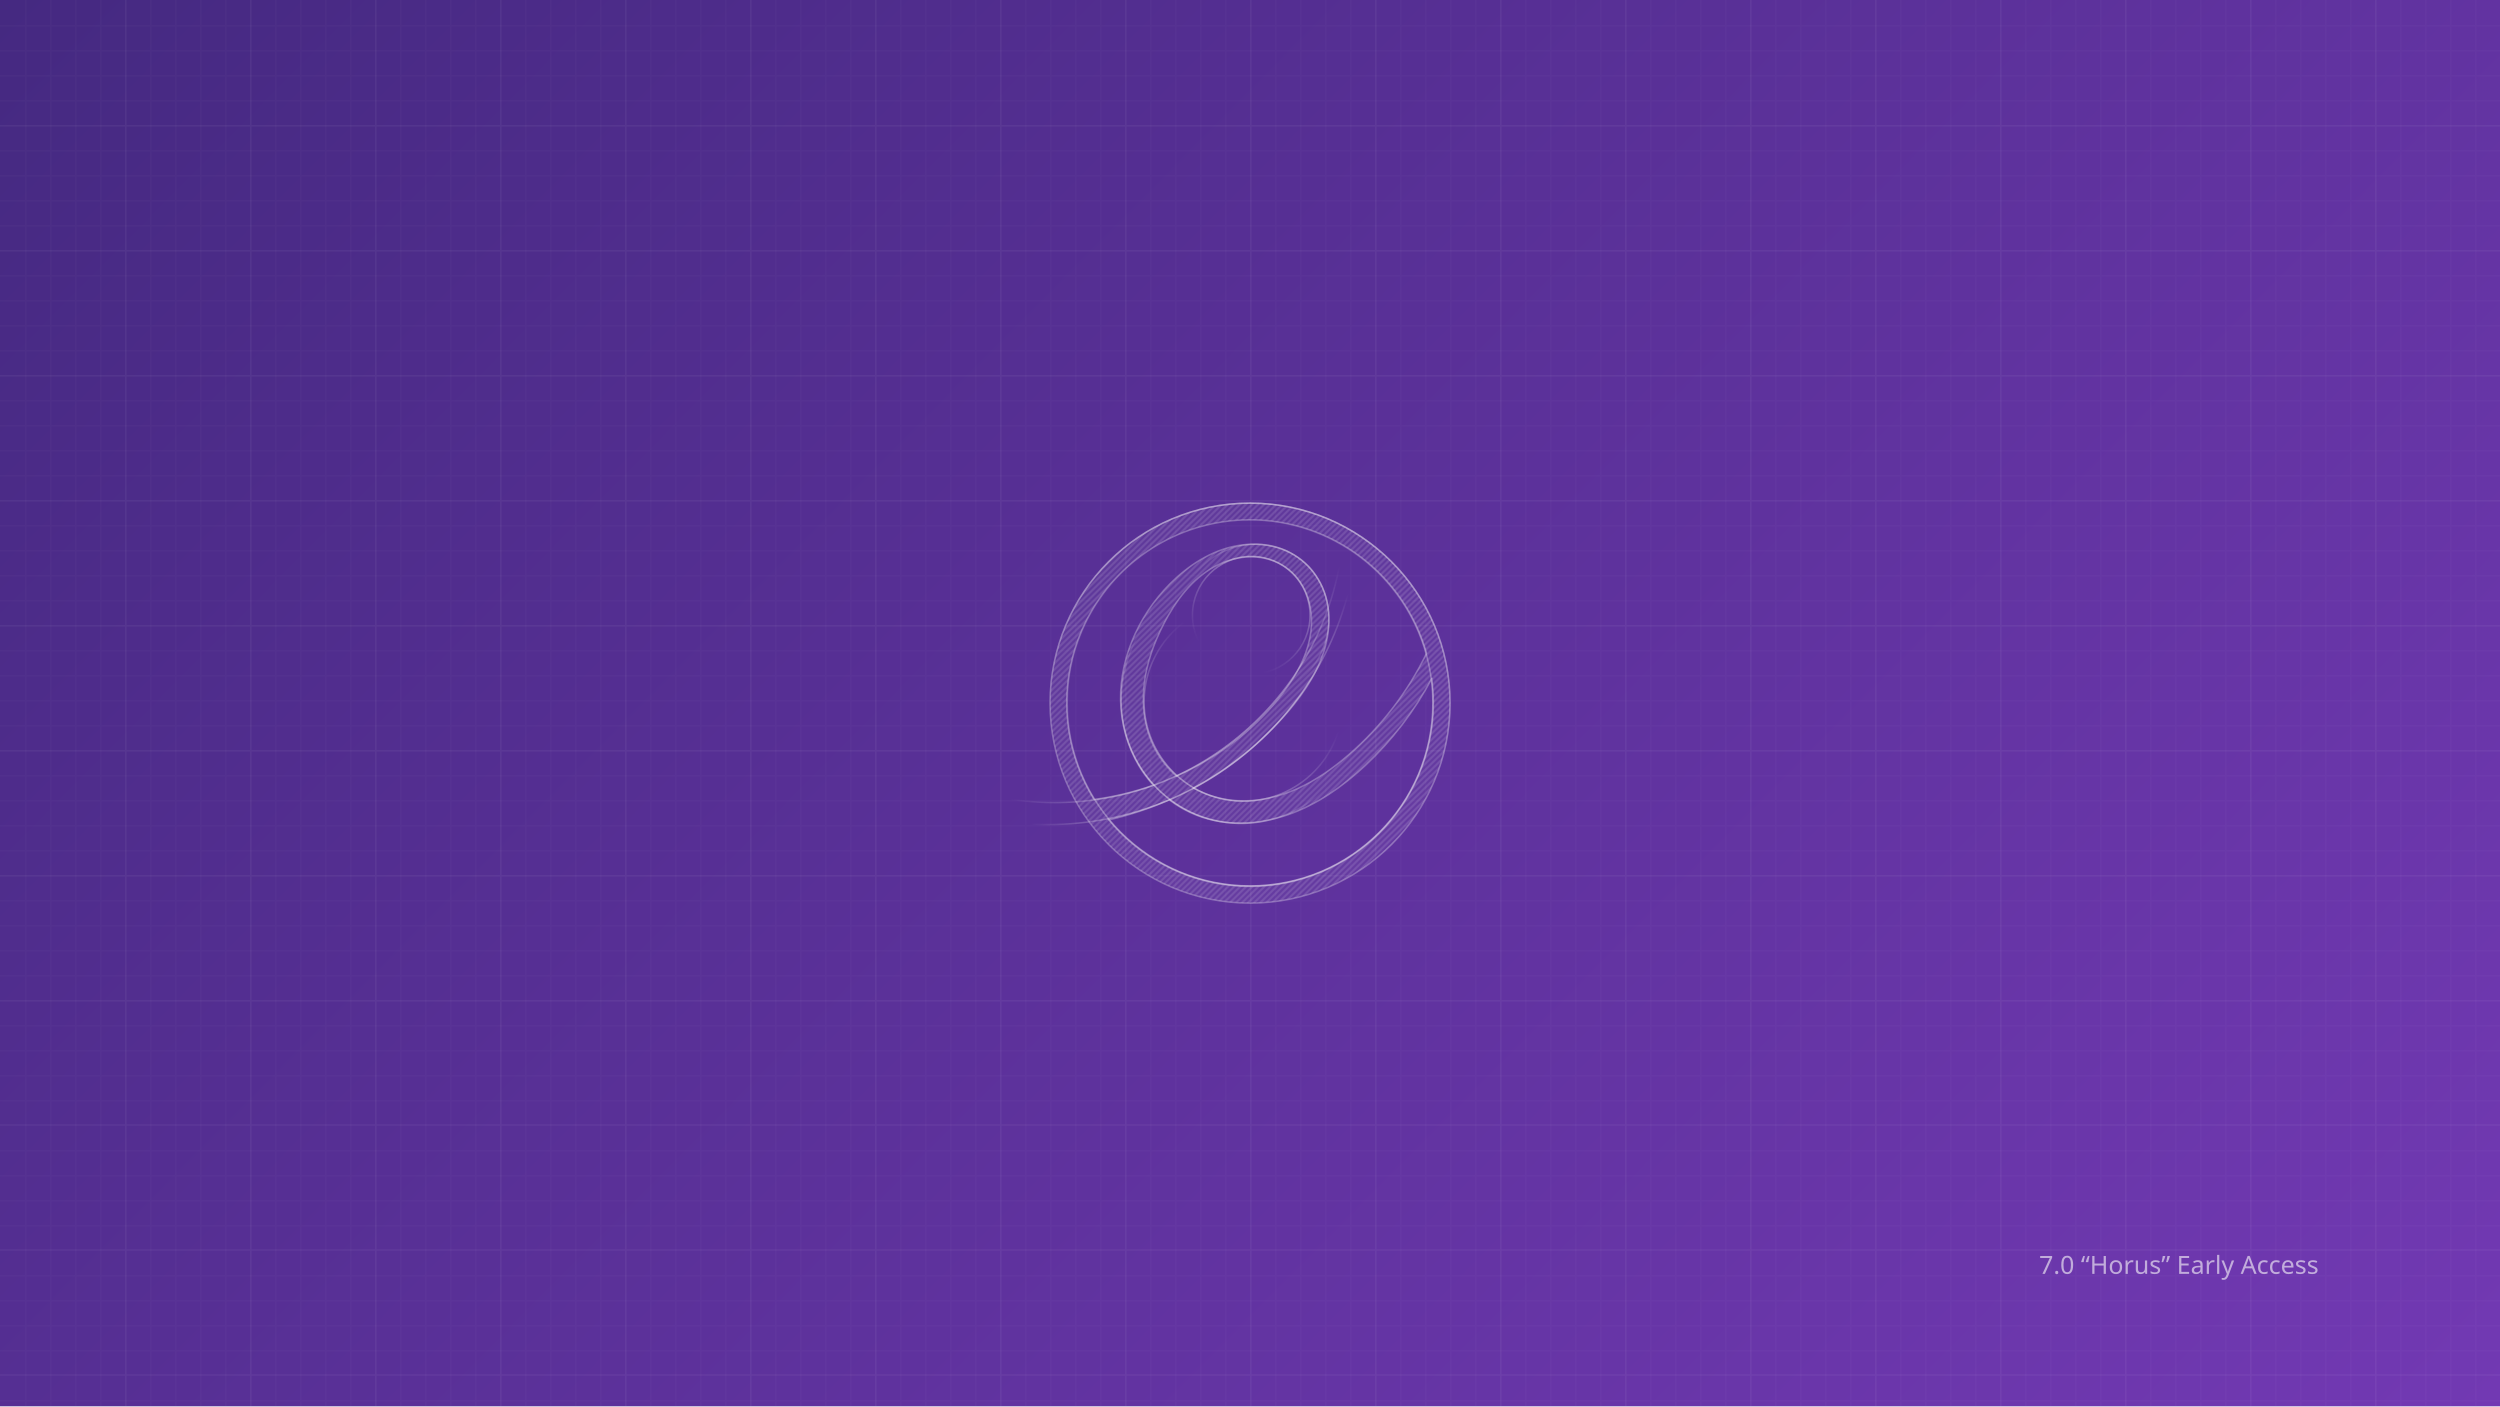
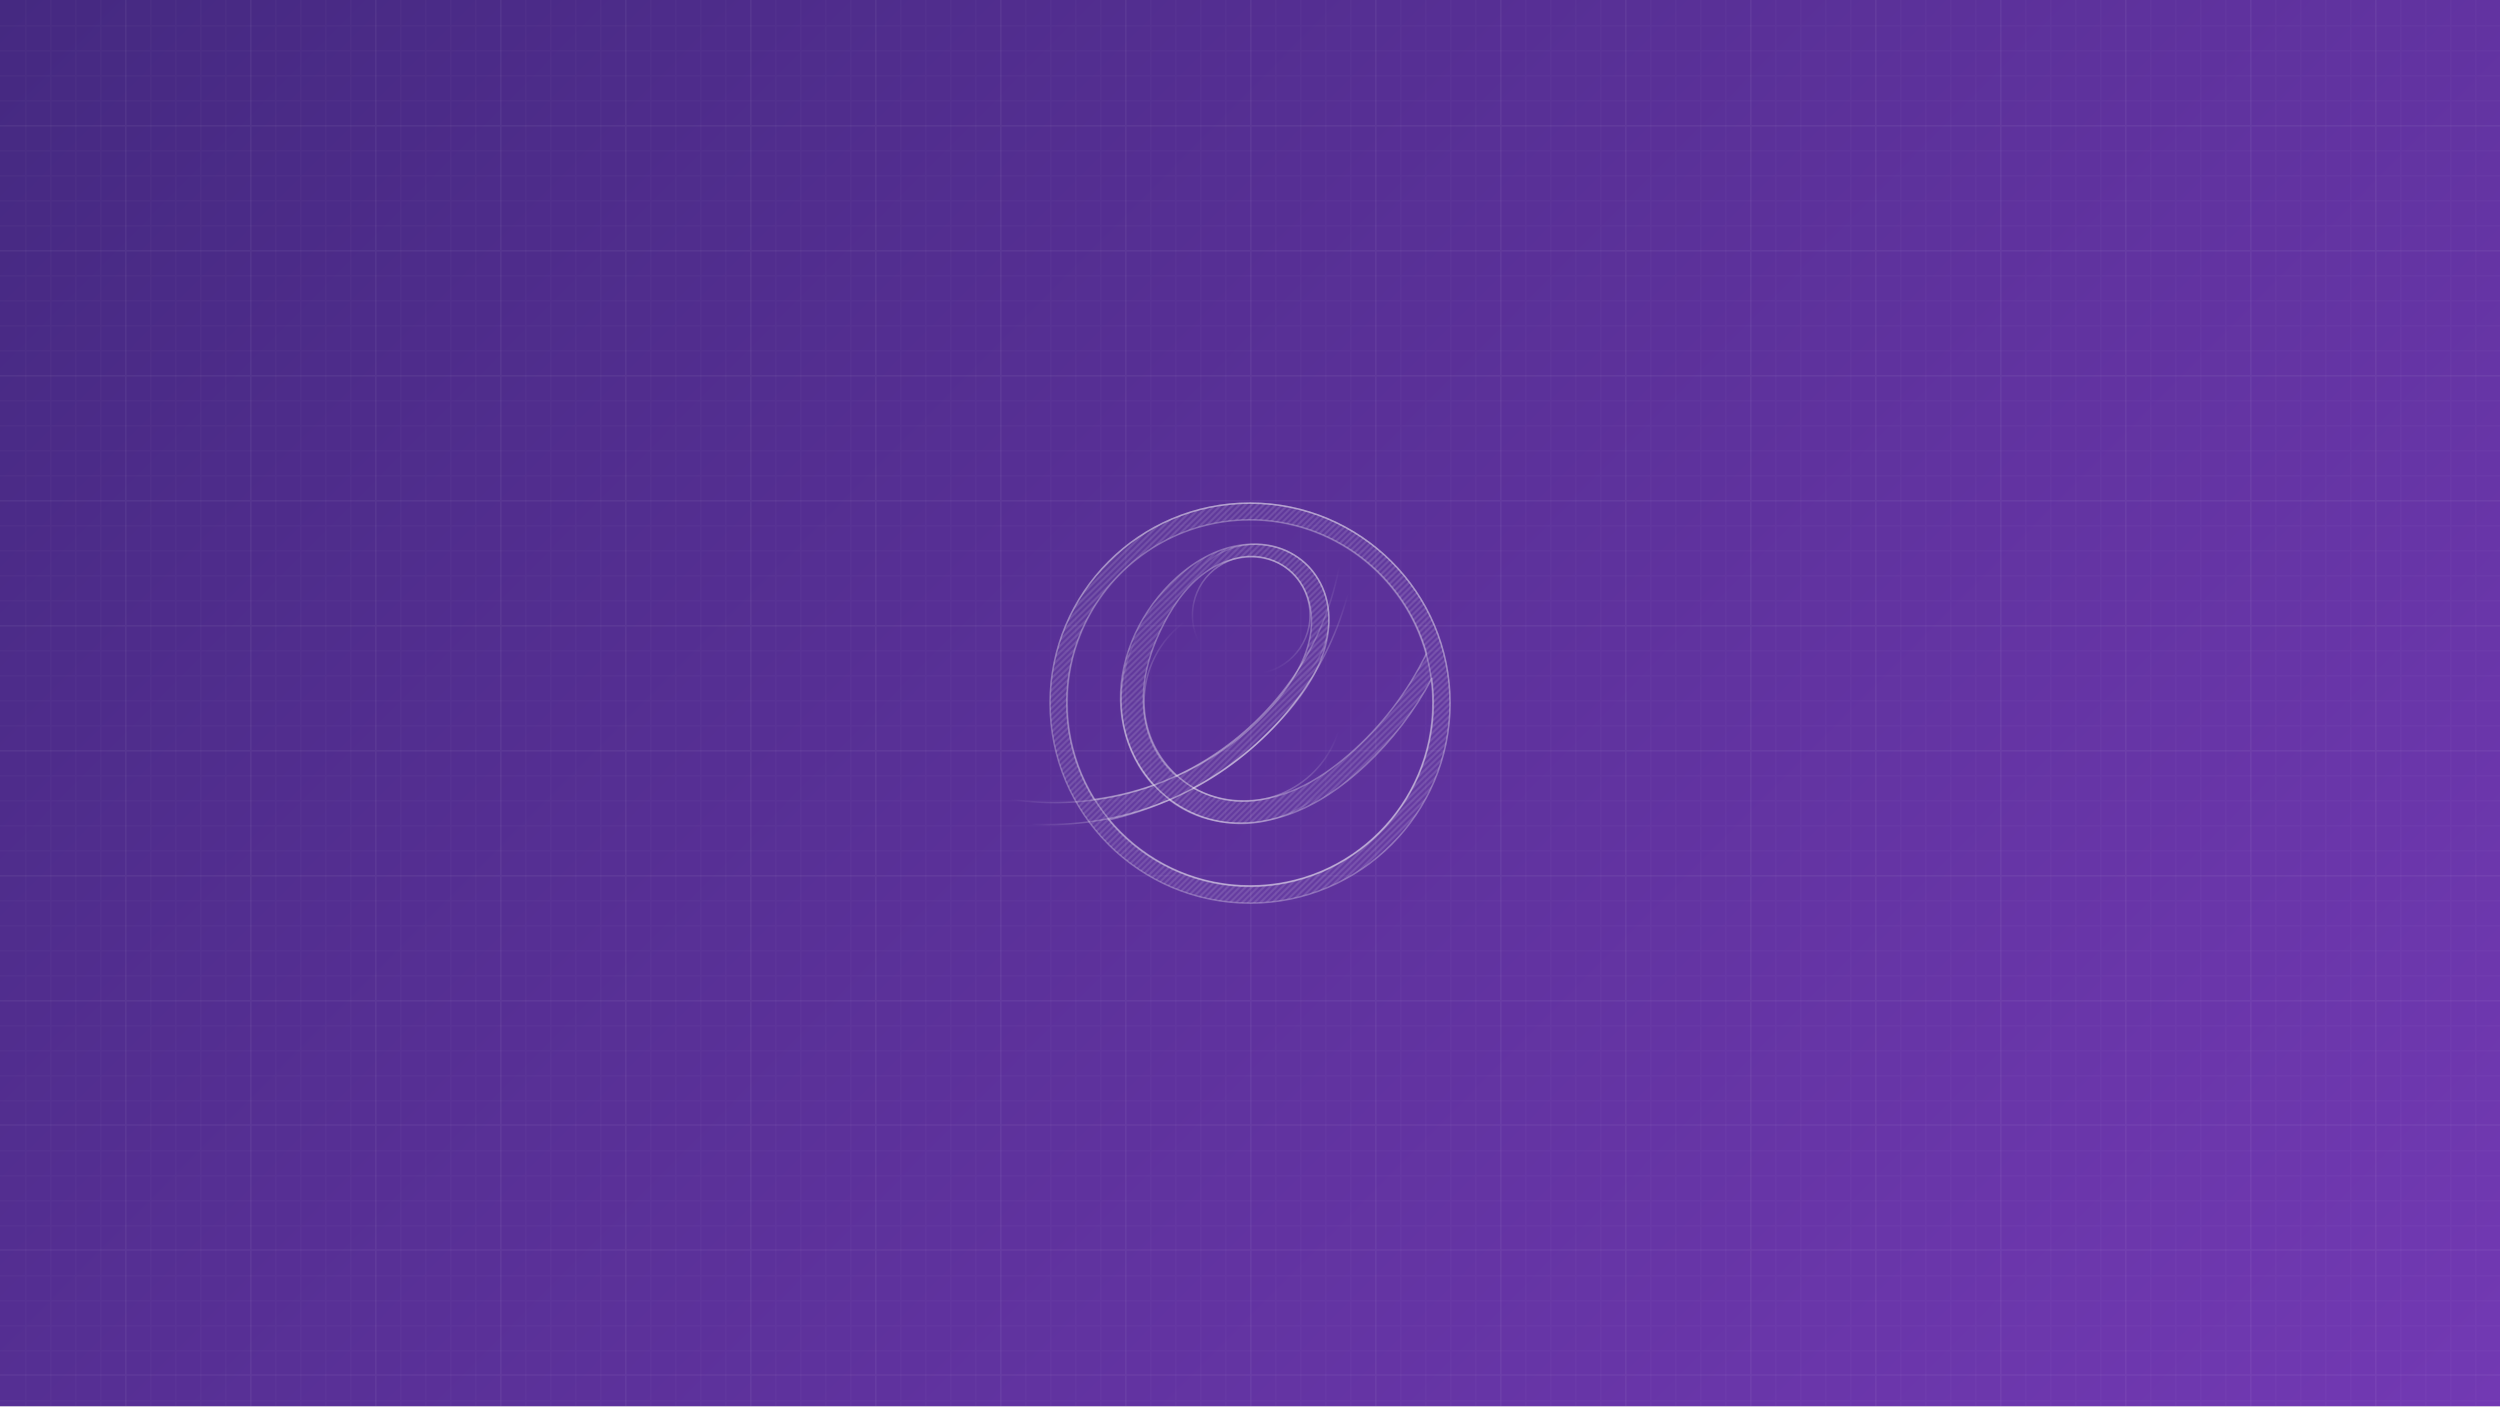
<svg xmlns="http://www.w3.org/2000/svg" xmlns:xlink="http://www.w3.org/1999/xlink" version="1.1" id="svg2" viewBox="0 0 1600 900" height="900" width="1600">
  <defs id="defs4">
    <linearGradient id="linearGradient909">
      <stop style="stop-color:#fafafa;stop-opacity:1;" offset="0" id="stop905" />
      <stop style="stop-color:#fafafa;stop-opacity:0;" offset="1" id="stop907" />
    </linearGradient>
    <linearGradient id="linearGradient3128">
      <stop id="stop3124" offset="0" style="stop-color:#fafafa;stop-opacity:0.128" />
      <stop id="stop3126" offset="1" style="stop-color:#fafafa;stop-opacity:0.172" />
    </linearGradient>
    <linearGradient id="linearGradient3120">
      <stop id="stop3116" offset="0" style="stop-color:#fafafa;stop-opacity:1;" />
      <stop id="stop3118" offset="1" style="stop-color:#fafafa;stop-opacity:0;" />
    </linearGradient>
    <linearGradient id="linearGradient3112">
      <stop id="stop3108" offset="0" style="stop-color:#fafafa;stop-opacity:1;" />
      <stop id="stop3110" offset="1" style="stop-color:#fafafa;stop-opacity:0;" />
    </linearGradient>
    <linearGradient id="linearGradient3104">
      <stop id="stop3100" offset="0" style="stop-color:#fafafa;stop-opacity:1;" />
      <stop id="stop3102" offset="1" style="stop-color:#fafafa;stop-opacity:0;" />
    </linearGradient>
    <linearGradient id="linearGradient3072">
      <stop id="stop3068" offset="0" style="stop-color:#fafafa;stop-opacity:1;" />
      <stop id="stop3070" offset="1" style="stop-color:#fafafa;stop-opacity:0;" />
    </linearGradient>
    <linearGradient id="linearGradient3040">
      <stop id="stop3036" offset="0" style="stop-color:#fafafa;stop-opacity:1;" />
      <stop id="stop3038" offset="1" style="stop-color:#fafafa;stop-opacity:0;" />
    </linearGradient>
    <linearGradient id="linearGradient978">
      <stop id="stop974" offset="0" style="stop-color:#452981;stop-opacity:1" />
      <stop id="stop976" offset="1" style="stop-color:#7239b3;stop-opacity:1" />
    </linearGradient>
    <linearGradient gradientTransform="matrix(2.133333,0,0,1.607143,-404.3062,-694.3787)" gradientUnits="userSpaceOnUse" y2="1143.683" x2="1106.741" y1="583.683" x1="356.741" id="linearGradient980" xlink:href="#linearGradient978" />
    <linearGradient gradientUnits="userSpaceOnUse" y2="675.195" x2="1167.276" y1="623.76" x1="1191.983" id="linearGradient2839" xlink:href="#linearGradient2837" gradientTransform="translate(-356.7408,-243.6826)" />
    <linearGradient id="linearGradient2837">
      <stop id="stop2833" offset="0" style="stop-color:#fafafa;stop-opacity:1;" />
      <stop id="stop2835" offset="1" style="stop-color:#fafafa;stop-opacity:0;" />
    </linearGradient>
    <linearGradient gradientUnits="userSpaceOnUse" y2="672.224" x2="1157.736" y1="740.384" x1="1109.636" id="linearGradient2890" xlink:href="#linearGradient2837" gradientTransform="translate(-356.7408,-243.6826)" />
    <linearGradient gradientUnits="userSpaceOnUse" y2="686.393" x2="1100.664" y1="727.926" x1="1130.027" id="linearGradient2831" xlink:href="#linearGradient2837" gradientTransform="translate(-356.7408,-243.6826)" />
-     <linearGradient gradientUnits="userSpaceOnUse" y2="258.471" x2="866.379" y1="319.527" x1="833.854" id="linearGradient3042" xlink:href="#linearGradient3040" gradientTransform="translate(3.4502266e-6,-3.0224891e-6)" />
+     <linearGradient gradientUnits="userSpaceOnUse" y2="258.471" x2="866.379" y1="319.527" x1="833.854" id="linearGradient3042" xlink:href="#linearGradient3040" gradientTransform="translate(3.4502266e-6)" />
    <linearGradient gradientTransform="translate(1.639143,-0.705496)" gradientUnits="userSpaceOnUse" y2="809.267" x2="375.102" y1="857.598" x1="375.8" id="linearGradient3074" xlink:href="#linearGradient3072" />
-     <linearGradient gradientUnits="userSpaceOnUse" y2="838.618" x2="242.231" y1="831.831" x1="294.678" id="linearGradient3106" xlink:href="#linearGradient3104" gradientTransform="translate(4.3281726e-6,1.518704e-6)" />
-     <linearGradient gradientUnits="userSpaceOnUse" y2="483.912" x2="805.828" y1="255.772" x1="849.324" id="linearGradient3114" xlink:href="#linearGradient3112" gradientTransform="translate(4.0523423e-6,-2.1489676e-6)" />
-     <linearGradient gradientUnits="userSpaceOnUse" y2="348.173" x2="737.509" y1="548.602" x1="812.799" id="linearGradient3122" xlink:href="#linearGradient3120" gradientTransform="translate(4.0523423e-6,-2.1489676e-6)" />
-     <linearGradient gradientUnits="userSpaceOnUse" y2="599.727" x2="610.338" y1="352.823" x1="969.878" id="linearGradient3130" xlink:href="#linearGradient3128" gradientTransform="translate(4.0523423e-6,-2.1489676e-6)" />
+     <linearGradient gradientUnits="userSpaceOnUse" y2="838.618" x2="242.231" y1="831.831" x1="294.678" id="linearGradient3106" xlink:href="#linearGradient3104" gradientTransform="rotate(-47.27249,-2.1640863e-6,-4.9448695e-6)" />
+     <linearGradient gradientUnits="userSpaceOnUse" y2="483.912" x2="805.828" y1="255.772" x1="849.324" id="linearGradient3114" xlink:href="#linearGradient3112" gradientTransform="translate(4.0523423e-6)" />
+     <linearGradient gradientUnits="userSpaceOnUse" y2="348.173" x2="737.509" y1="548.602" x1="812.799" id="linearGradient3122" xlink:href="#linearGradient3120" gradientTransform="translate(4.0523423e-6)" />
+     <linearGradient gradientUnits="userSpaceOnUse" y2="599.727" x2="610.338" y1="352.823" x1="969.878" id="linearGradient3130" xlink:href="#linearGradient3128" gradientTransform="translate(4.0523423e-6)" />
    <pattern patternTransform="matrix(0.9560482,0.9691312,-16.68188,16.45667,780.3066,403.7642)" id="pattern3166-3" xlink:href="#Strips1_1white-6" />
    <pattern patternUnits="userSpaceOnUse" width="2" height="1" patternTransform="translate(0,0) scale(10,10)" id="Strips1_1white-6">
      <rect style="fill:white;stroke:none" x="0" y="-0.5" width="1" height="2" id="rect2067-7" />
    </pattern>
    <linearGradient xlink:href="#linearGradient909" id="linearGradient911" x1="452.706" y1="785.937" x2="396.354" y2="795.364" gradientUnits="userSpaceOnUse" />
  </defs>
  <g id="layer3">
    <g transform="translate(-356.7408,-243.6826)" id="layer1">
      <rect x="356.741" y="243.683" width="1600" height="900" ry="0" rx="0" style="color:#000000;opacity:1;fill:url(#linearGradient980);fill-opacity:1;stroke-width:1" id="rect5505-21-3-8-5-2" />
    </g>
  </g>
  <g id="layer5">
    <path id="path1039-1-8-7-2-2-7-7" style="opacity:0.02;fill:none;stroke:#fafafa;stroke-width:1px;stroke-linecap:butt;stroke-linejoin:miter;stroke-opacity:1" d="M 1600,896.5 H 1.9999999e-5 M 1600,864.5 H 1.9999999e-5 M 1600,848.5 H 1.9999999e-5 M 1600,832.5 H 1.9999999e-5 M 1600,816.5 H 1.9999999e-5 M 1600,784.5 H 1.9999999e-5 M 1600,768.5 H 1.9999999e-5 M 1600,752.5 H 1.9999999e-5 M 1600,736.5 H 1.9999999e-5 M 1600,704.5 H 1.9999999e-5 M 1600,688.5 H 1.9999999e-5 M 1600,672.5 H 1.9999999e-5 M 1600,656.5 H 1.9999999e-5 M 1600,624.5 H 1.9999999e-5 M 1600,608.5 H 1.9999999e-5 M 1600,592.5 H 1.9999999e-5 M 1600,576.5 H 1.9999999e-5 M 1600,544.5 H 1.9999999e-5 M 1600,528.5 H 1.9999999e-5 M 1600,512.5 H 1.9999999e-5 M 1600,496.5 H 1.9999999e-5 M 1600,464.5 H 1.9999999e-5 M 1600,448.5 H 1.9999999e-5 M 1600,432.5 H 1.9999999e-5 M 1600,416.5 H 1.9999999e-5 M 1600,384.5 H 1.9999999e-5 M 1600,368.5 H 1.9999999e-5 M 1600,352.5 H 1.9999999e-5 M 1600,336.5 H 1.9999999e-5 M 1600,304.5 H 1.9999999e-5 M 1600,288.5 H 1.9999999e-5 M 1600,272.5 H 1.9999999e-5 M 1600,256.5 H 1.9999999e-5 M 1600,224.5 H 1.9999999e-5 M 1600,208.5 H 1.9999999e-5 M 1600,192.5 H 1.9999999e-5 M 1600,176.5 H 1.9999999e-5 M 1600,144.5 H 1.9999999e-5 M 1600,128.5 H 1.9999999e-5 M 1600,112.5 H 1.9999999e-5 M 1600,96.5 H 1.9999999e-5 M 1600,64.5 H 1.9999999e-5 M 1600,48.5 H 1.9999999e-5 M 1600,32.5 H 1.9999999e-5 M 1600,16.5 H 1.9999999e-5 M 1584.5,-2e-5 V 900 M 1568.5,-2e-5 V 900 M 1552.5,-2e-5 V 900 M 1536.5,-2e-5 V 900 M 1504.5,-2e-5 V 900 M 1488.5,-2e-5 V 900 M 1472.5,-2e-5 V 900 M 1456.5,-2e-5 V 900 M 1424.5,-2e-5 V 900 M 1408.5,-2e-5 V 900 M 1392.5,-2e-5 V 900 M 1376.5,-2e-5 V 900 M 1344.5,-2e-5 V 900 M 1328.5,-2e-5 V 900 M 1312.5,-2e-5 V 900 M 1296.5,-2e-5 V 900 M 1264.5,-2e-5 V 900 M 1248.5,-2e-5 V 900 M 1232.5,-2e-5 V 900 M 1216.5,-2e-5 V 900 M 1184.5,-2e-5 V 900 M 1168.5,-2e-5 V 900 M 1152.5,-2e-5 V 900 M 1136.5,-2e-5 V 900 M 1104.5,-2e-5 V 900 M 1088.5,-2e-5 V 900 M 1072.5,-2e-5 V 900 M 1056.5,-2e-5 V 900 M 1024.5,-2e-5 V 900 M 1008.5,-2e-5 V 900 M 992.5,-2e-5 V 900 M 976.5,-2e-5 V 900 M 944.5,-2e-5 V 900 M 928.5,-2e-5 V 900 M 912.5,-2e-5 V 900 M 896.5,-2e-5 V 900 M 864.5,-2e-5 V 900 M 848.5,-2e-5 V 900 M 832.5,-2e-5 V 900 M 816.5,-2e-5 V 900 M 784.5,-2e-5 V 900 M 768.5,-2e-5 V 900 M 752.5,-2e-5 V 900 M 736.5,-2e-5 V 900 M 704.5,-2e-5 V 900 M 688.5,-2e-5 V 900 M 672.5,-2e-5 V 900 M 656.5,-2e-5 V 900 M 624.5,-2e-5 V 900 M 608.5,-2e-5 V 900 M 592.5,-2e-5 V 900 M 576.5,-2e-5 V 900 M 544.5,-2e-5 V 900 M 528.5,-2e-5 V 900 M 512.5,-2e-5 V 900 M 496.5,-2e-5 V 900 M 464.5,-2e-5 V 900 M 448.5,-2e-5 V 900 M 432.5,-2e-5 V 900 M 416.5,-2e-5 V 900 M 384.5,-2e-5 V 900 M 368.5,-2e-5 V 900 M 352.5,-2e-5 V 900 M 336.5,-2e-5 V 900 M 304.5,-2e-5 V 900 M 288.5,-2e-5 V 900 M 272.5,-2e-5 V 900 M 256.5,-2e-5 V 900 M 224.5,-2e-5 V 900 M 208.5,-2e-5 V 900 M 192.5,-2e-5 V 900 M 176.5,-2e-5 V 900 M 144.5,-2e-5 V 900 M 128.5,-2e-5 V 900 M 112.5,-2e-5 V 900 M 96.5,-2e-5 V 900 M 64.5,-2e-5 V 900 M 48.5,-2e-5 V 900 M 32.5,-2e-5 V 900 M 16.5,-2e-5 V 900" />
    <path id="path1039-1-8-7-9-0-3-5-28-3" style="opacity:0.05;fill:none;stroke:#fafafa;stroke-width:1px;stroke-linecap:butt;stroke-linejoin:miter;stroke-opacity:1" d="M 1600,880 H 0 m 1600,-80 H 0 m 1600,-80 H 0 M 640.5,-2e-5 V 900 M 560.5,-2e-5 V 900 M 480.5,-2e-5 V 900 M 400.5,-2e-5 V 900 M 320.5,-2e-5 V 900 M 240.5,-2e-5 V 900 M 160.5,-2e-5 V 900 M 80.5,-2e-5 V 900 M 1600.5,-2e-5 V 900 M 1520.5,-2e-5 V 900 M 1440.5,-2e-5 V 900 M 1360.5,-2e-5 V 900 M 1280.5,-2e-5 V 900 M 1200.5,-2e-5 V 900 M 1120.5,-2e-5 V 900 M 1040.5,-2e-5 V 900 M 960.5,-2e-5 V 900 M 880.5,-2e-5 V 900 M 800.5,-2e-5 V 900 M 720.5,-2e-5 V 900 M 1600,640.5 H 1.9999999e-5 M 1600,560.5 H 1.9999999e-5 M 1600,480.5 H 1.9999999e-5 M 1600,400.5 H 1.9999999e-5 M 1600,320.5 H 1.9999999e-5 M 1600,240.5 H 1.9999999e-5 M 1600,160.5 H 1.9999999e-5 M 1600,80.5 H 1.9999999e-5" />
  </g>
  <g style="display:none" id="layer4">
    <path d="m 1591.4,-1 v 900 m -18.4,-900 v 900 m -36.8,-900 v 900 m -18.4,-900 v 900 m -18.4,-900 v 900 m -18.4,-900 v 900 m -36.8,-900 v 900 m -18.4,-900 v 900 m -18.4,-900 v 900 m -18.4,-900 v 900 m -36.8,-900 v 900 m -18.4,-900 v 900 m -18.4,-900 v 900 m -18.4,-900 v 900 m -34.8,-900 v 900 m -18.4,-900 v 900 m -18.4,-900 v 900 m -18.4,-900 v 900 m -36.8,-900 v 900 m -18.4,-900 v 900 m -18.4,-900 v 900 m -18.4,-900 v 900 m -36.8,-900 v 900 m -18.4,-900 v 900 m -18.4,-900 v 900 m -18.4,-900 V 899 M 986.2,-1 v 900 m -18.4,-900 v 900 m -18.4,-900 v 900 m -18.4,-900 v 900 m -34.8,-900 v 900 m -18.4,-900 v 900 m -18.4,-900 v 900 m -18.4,-900 v 900 m -36.8,-900 v 900 m -18.4,-900 v 900 m -18.4,-900 v 900 m -18.4,-900 v 900 m -36.8,-900 v 900 m -18.4,-900 v 900 m -18.4,-900 v 900 m -18.4,-900 V 899 M 620.2,-1 V 899 M 601.8,-1 V 899 M 583.4,-1 V 899 M 565,-1 V 899 M 530.2,-1 V 899 M 511.8,-1 V 899 M 493.4,-1 V 899 M 475,-1 V 899 M 438.2,-1 V 899 M 419.8,-1 V 899 M 401.4,-1 V 899 M 383,-1 V 899 M 346.2,-1 V 899 M 327.8,-1 V 899 M 309.4,-1 V 899 M 291,-1 V 899 M 254.2,-1 V 899 M 235.8,-1 V 899 M 217.4,-1 V 899 M 199,-1 V 899 M 164.2,-1 V 899 M 145.8,-1 V 899 M 127.4,-1 V 899 M 109,-1 V 899 M 72.2,-1 V 899 M 53.8,-1 V 899 M 35.4,-1 V 899 M 17,-1 v 900 m 1583,-1.4 H -3e-5 M 1600,879.2 H -3e-5 M 1600,860.8 H -3e-5 M 1600,842.4 H -3e-5 M 1600,805.6 H -3e-5 M 1600,787.2 H -3e-5 M 1600,768.8 H -3e-5 M 1600,750.4 H -3e-5 M 1600,713.6 H -3e-5 M 1600,695.2 H -3e-5 M 1600,676.8 H -3e-5 M 1600,658.4 H -3e-5 M 1600,621.6 H -3e-5 M 1600,603.2 H -3e-5 M 1600,584.8 H -3e-5 M 1600,566.4 H -3e-5 M 1600,531.6 H -3e-5 M 1600,513.2 H -3e-5 M 1600,494.8 H -3e-5 M 1600,476.4 H -3e-5 M 1600,439.6 H -3e-5 M 1600,421.2 H -3e-5 M 1600,402.8 H -3e-5 M 1600,384.4 H -3e-5 M 1600,347.6 H -3e-5 M 1600,329.2 H -3e-5 M 1600,310.8 H -3e-5 M 1600,292.4 H -3e-5 M 1600,255.6 H -3e-5 M 1600,237.2 H -3e-5 M 1600,218.8 H -3e-5 M 1600,200.4 H -3e-5 M 1600,165.6 H -3e-5 M 1600,147.2 H -3e-5 M 1600,128.8 H -3e-5 M 1600,110.4 H -3e-5 M 1600,73.6 H -3e-5 M 1600,55.2 H -3e-5 M 1600,36.8 H -3e-5 M 1600,18.4 H -3e-5" style="opacity:0.05;fill:none;stroke:#fafafa;stroke-width:1;stroke-linecap:butt;stroke-linejoin:miter;stroke-miterlimit:4;stroke-dasharray:none;stroke-opacity:1" id="path3946-5-1-6-1-3-6-7-5-3-8-5-2" />
    <path d="m 1554.6,-1 v 900 m -92,-900 v 900 m -92,-900 v 900 m -90,-900 v 900 m -92,-900 v 900 m -92,-900 v 900 m -92,-900 V 899 M 914.6,-1 v 900 m -92,-900 v 900 m -92,-900 V 899 M 638.6,-1 V 899 M 548.6,-1 V 899 M 456.6,-1 V 899 M 364.6,-1 V 899 M 272.6,-1 V 899 M 182.6,-1 V 899 M 90.6,-1 v 900 m 1509.4,-75 H -3e-5 M 1600,732 H -3e-5 M 1600,640 H -3e-5 M 1600,550 H -3e-5 M 1600,458 H -3e-5 M 1600,366 H -3e-5 M 1600,274 H -3e-5 M 1600,184 H -3e-5 M 1600,92 H -3e-5" style="opacity:0.1;fill:none;stroke:#fafafa;stroke-width:1;stroke-linecap:butt;stroke-linejoin:miter;stroke-miterlimit:4;stroke-dasharray:none;stroke-opacity:1" id="path3946-5-1-6-1-3-5-4-0-06" />
  </g>
-   <g id="layer2">
-     <path d="m 800.036,322 a 128,128 0 1 0 0,256 128,128 0 0 0 0,-256 z m 0,10.661 a 117.394,117.394 0 0 1 112.951,85.449 203.593,203.593 0 0 1 -49.737,64.859 c -9.966,8.631 -20.846,16.329 -32.859,21.742 -12.014,5.413 -25.234,8.485 -38.382,7.735 a 66.414,66.414 0 0 1 -28.306,-8.119 213.504,213.504 0 0 0 60.599,-48.859 c 11.118,-13.019 20.846,-27.831 24.594,-44.544 1.865,-8.357 2.194,-17.115 0.439,-25.49 a 47.141,47.141 0 0 0 -11.502,-22.619 46.135,46.135 0 0 0 -21.321,-12.635 56.064,56.064 0 0 0 -24.869,-0.914 c -16.457,3.017 -31.159,12.599 -42.953,24.466 -20.773,20.937 -33.627,50.469 -31.269,79.89 1.17,14.702 6.107,29.147 14.555,41.234 1.883,2.688 3.95,5.266 6.162,7.698 -12.288,4.315 -25.033,7.369 -37.943,9.106 a 117.339,117.339 0 0 1 99.84,-178.981 z m 0.75,23.717 c 8.247,0 16.549,2.505 23.131,7.479 5.943,4.48 10.331,10.843 12.818,17.847 2.487,7.003 3.127,14.61 2.286,21.998 -1.701,14.757 -9.143,28.306 -18.158,40.119 -15.927,20.955 -37.12,37.705 -60.654,49.445 -2.414,1.207 -4.864,2.341 -7.314,3.438 A 60.562,60.562 0 0 1 740.022,480.976 c -7.003,-12.398 -9.326,-27.099 -7.954,-41.271 1.353,-14.153 6.217,-27.794 12.745,-40.448 7.57,-14.665 17.883,-28.544 32.329,-36.517 7.223,-3.986 15.397,-6.382 23.643,-6.363 z m 115.529,77.915 a 117.339,117.339 0 0 1 -206.72,90.459 211.2,211.2 0 0 0 38.729,-12.855 c 5.449,4.151 11.465,7.552 17.865,10.002 18.414,7.058 39.314,6.034 57.947,-0.421 18.633,-6.455 35.145,-18.03 49.554,-31.488 a 213.321,213.321 0 0 0 42.642,-55.698 z" overflow="visible" style="color:#bebebe;overflow:visible;opacity:0.12;fill:url(#pattern3166-3);fill-opacity:1;stroke:none;stroke-width:1;stroke-opacity:0.979;marker:none" id="path1334-8" />
-     <path d="m 800.036,322 a 128,128 0 1 0 0,256 128,128 0 0 0 0,-256 z m 0,10.661 a 117.394,117.394 0 0 1 112.951,85.449 203.593,203.593 0 0 1 -49.737,64.859 c -9.966,8.631 -20.846,16.329 -32.859,21.742 -12.014,5.413 -25.234,8.485 -38.382,7.735 a 66.414,66.414 0 0 1 -28.306,-8.119 213.504,213.504 0 0 0 60.599,-48.859 c 11.118,-13.019 20.846,-27.831 24.594,-44.544 1.865,-8.357 2.194,-17.115 0.439,-25.49 a 47.141,47.141 0 0 0 -11.502,-22.619 46.135,46.135 0 0 0 -21.321,-12.635 56.064,56.064 0 0 0 -24.869,-0.914 c -16.457,3.017 -31.159,12.599 -42.953,24.466 -20.773,20.937 -33.627,50.469 -31.269,79.89 1.17,14.702 6.107,29.147 14.555,41.234 1.883,2.688 3.95,5.266 6.162,7.698 -12.288,4.315 -25.033,7.369 -37.943,9.106 a 117.339,117.339 0 0 1 99.84,-178.981 z m 0.75,23.717 c 8.247,0 16.549,2.505 23.131,7.479 5.943,4.48 10.331,10.843 12.818,17.847 2.487,7.003 3.127,14.61 2.286,21.998 -1.701,14.757 -9.143,28.306 -18.158,40.119 -15.927,20.955 -37.12,37.705 -60.654,49.445 -2.414,1.207 -4.864,2.341 -7.314,3.438 A 60.562,60.562 0 0 1 740.022,480.976 c -7.003,-12.398 -9.326,-27.099 -7.954,-41.271 1.353,-14.153 6.217,-27.794 12.745,-40.448 7.57,-14.665 17.883,-28.544 32.329,-36.517 7.223,-3.986 15.397,-6.382 23.643,-6.363 z m 115.529,77.915 a 117.339,117.339 0 0 1 -206.72,90.459 211.2,211.2 0 0 0 38.729,-12.855 c 5.449,4.151 11.465,7.552 17.865,10.002 18.414,7.058 39.314,6.034 57.947,-0.421 18.633,-6.455 35.145,-18.03 49.554,-31.488 a 213.321,213.321 0 0 0 42.642,-55.698 z" overflow="visible" style="color:#bebebe;overflow:visible;opacity:0.299;fill:url(#linearGradient3130);fill-opacity:1;stroke:#fafafa;stroke-width:1;stroke-opacity:0.979;marker:none" id="path1334" />
-     <circle style="opacity:0.322;vector-effect:none;fill:none;fill-opacity:0.239;stroke:url(#linearGradient2839);stroke-width:1;stroke-linecap:butt;stroke-linejoin:round;stroke-miterlimit:4;stroke-dasharray:none;stroke-dashoffset:0;stroke-opacity:1" id="path2808" cx="800.801" cy="393.729" r="37.642" />
-     <circle style="opacity:0.369;vector-effect:none;fill:none;fill-opacity:0.239;stroke:url(#linearGradient2831);stroke-width:1;stroke-linecap:butt;stroke-linejoin:round;stroke-miterlimit:4;stroke-dasharray:none;stroke-dashoffset:0;stroke-opacity:1" id="path2808-5" cx="675.067" cy="328.515" r="185.147" />
-     <circle style="opacity:0.53;vector-effect:none;fill:none;fill-opacity:0.173;stroke:url(#linearGradient3114);stroke-width:1;stroke-linecap:butt;stroke-linejoin:round;stroke-miterlimit:4;stroke-dasharray:none;stroke-dashoffset:0;stroke-opacity:0.979" id="path2841" cx="800.036" cy="450" r="128" />
-     <circle style="opacity:0.467;vector-effect:none;fill:none;fill-opacity:0.173;stroke:url(#linearGradient3122);stroke-width:1;stroke-linecap:butt;stroke-linejoin:round;stroke-miterlimit:4;stroke-dasharray:none;stroke-dashoffset:0;stroke-opacity:0.979" id="path2841-5" cx="800.036" cy="450" r="117" />
-     <circle style="opacity:0.387;vector-effect:none;fill:none;fill-opacity:0.173;stroke:url(#linearGradient2890);stroke-width:1;stroke-linecap:butt;stroke-linejoin:round;stroke-miterlimit:4;stroke-dasharray:none;stroke-dashoffset:0;stroke-opacity:0.979" id="path2882" cx="795.807" cy="449.184" r="63.575" />
-     <ellipse style="opacity:0.439;vector-effect:none;fill:none;fill-opacity:0.173;stroke:url(#linearGradient3042);stroke-width:1;stroke-linecap:butt;stroke-linejoin:round;stroke-miterlimit:4;stroke-dasharray:none;stroke-dashoffset:0;stroke-opacity:1" id="path2882-7" cx="876.787" cy="252.004" rx="77.747" ry="80.433" transform="matrix(0.9732509,0.2297448,-0.2297464,0.9732505,0,0)" />
-     <ellipse style="opacity:0.484;vector-effect:none;fill:none;fill-opacity:0.239;stroke:url(#linearGradient3074);stroke-width:1;stroke-linecap:butt;stroke-linejoin:round;stroke-miterlimit:4;stroke-dasharray:none;stroke-dashoffset:0;stroke-opacity:1" id="path2808-5-5" cx="359.493" cy="660.231" rx="196.326" ry="193.243" transform="rotate(-35.10258)" />
-     <path style="opacity:0.46;vector-effect:none;fill:none;fill-opacity:0.239;stroke:url(#linearGradient3106);stroke-width:1;stroke-linecap:butt;stroke-linejoin:round;stroke-miterlimit:4;stroke-dasharray:none;stroke-dashoffset:0;stroke-opacity:1" id="path2808-4" transform="rotate(-47.27249)" ry="48.299" rx="50.538" cy="859.139" cx="251.245" d="" />
-     <text xml:space="preserve" style="font-style:normal;font-variant:normal;font-weight:normal;font-stretch:normal;font-size:16px;line-height:1.25;font-family:'Daniel Black';-inkscape-font-specification:'Daniel Black, Normal';font-variant-ligatures:normal;font-variant-caps:normal;font-variant-numeric:normal;font-variant-east-asian:normal;text-align:end;letter-spacing:0px;word-spacing:0px;writing-mode:lr-tb;text-anchor:end;opacity:0.6;fill:#fafafa;fill-opacity:1;stroke:none" x="1504.761" y="815.256" id="text1258">
-       <tspan id="tspan1256" x="1504.761" y="815.256" style="font-style:normal;font-variant:normal;font-weight:normal;font-stretch:normal;font-size:16px;font-family:'Daniel Black';-inkscape-font-specification:'Daniel Black, Normal';font-variant-ligatures:normal;font-variant-caps:normal;font-variant-numeric:normal;font-variant-east-asian:normal">7.0 “Horus” Early Access</tspan>
-     </text>
-     <ellipse style="opacity:0.322;vector-effect:none;fill:none;fill-opacity:0.239;stroke:url(#linearGradient911);stroke-width:1;stroke-linecap:butt;stroke-linejoin:round;stroke-miterlimit:4;stroke-dasharray:none;stroke-dashoffset:0;stroke-opacity:1" id="path2808-7" cx="408.261" cy="807.953" rx="49.444" ry="48.121" transform="matrix(0.7872035,-0.6166933,0.5951016,0.8036505,0,0)" />
-   </g>
+   <path d="m 800.036,322 a 128,128 0 1 0 0,256 128,128 0 0 0 0,-256 z m 0,10.661 a 117.394,117.394 0 0 1 112.951,85.449 203.593,203.593 0 0 1 -49.737,64.859 c -9.966,8.631 -20.846,16.329 -32.859,21.742 -12.014,5.413 -25.234,8.485 -38.382,7.735 a 66.414,66.414 0 0 1 -28.306,-8.119 213.504,213.504 0 0 0 60.599,-48.859 c 11.118,-13.019 20.846,-27.831 24.594,-44.544 1.865,-8.357 2.194,-17.115 0.439,-25.49 a 47.141,47.141 0 0 0 -11.502,-22.619 46.135,46.135 0 0 0 -21.321,-12.635 56.064,56.064 0 0 0 -24.869,-0.914 c -16.457,3.017 -31.159,12.599 -42.953,24.466 -20.773,20.937 -33.627,50.469 -31.269,79.89 1.17,14.702 6.107,29.147 14.555,41.234 1.883,2.688 3.95,5.266 6.162,7.698 -12.288,4.315 -25.033,7.369 -37.943,9.106 a 117.339,117.339 0 0 1 99.84,-178.981 z m 0.75,23.717 c 8.247,0 16.549,2.505 23.131,7.479 5.943,4.48 10.331,10.843 12.818,17.847 2.487,7.003 3.127,14.61 2.286,21.998 -1.701,14.757 -9.143,28.306 -18.158,40.119 -15.927,20.955 -37.12,37.705 -60.654,49.445 -2.414,1.207 -4.864,2.341 -7.314,3.438 A 60.562,60.562 0 0 1 740.022,480.976 c -7.003,-12.398 -9.326,-27.099 -7.954,-41.271 1.353,-14.153 6.217,-27.794 12.745,-40.448 7.57,-14.665 17.883,-28.544 32.329,-36.517 7.223,-3.986 15.397,-6.382 23.643,-6.363 z m 115.529,77.915 a 117.339,117.339 0 0 1 -206.72,90.459 211.2,211.2 0 0 0 38.729,-12.855 c 5.449,4.151 11.465,7.552 17.865,10.002 18.414,7.058 39.314,6.034 57.947,-0.421 18.633,-6.455 35.145,-18.03 49.554,-31.488 a 213.321,213.321 0 0 0 42.642,-55.698 z" overflow="visible" style="color:#bebebe;overflow:visible;opacity:0.12;fill:url(#pattern3166-3);fill-opacity:1;stroke:none;stroke-width:1;stroke-opacity:0.979;marker:none" id="path1334-8" />
+   <path d="m 800.036,322 a 128,128 0 1 0 0,256 128,128 0 0 0 0,-256 z m 0,10.661 a 117.394,117.394 0 0 1 112.951,85.449 203.593,203.593 0 0 1 -49.737,64.859 c -9.966,8.631 -20.846,16.329 -32.859,21.742 -12.014,5.413 -25.234,8.485 -38.382,7.735 a 66.414,66.414 0 0 1 -28.306,-8.119 213.504,213.504 0 0 0 60.599,-48.859 c 11.118,-13.019 20.846,-27.831 24.594,-44.544 1.865,-8.357 2.194,-17.115 0.439,-25.49 a 47.141,47.141 0 0 0 -11.502,-22.619 46.135,46.135 0 0 0 -21.321,-12.635 56.064,56.064 0 0 0 -24.869,-0.914 c -16.457,3.017 -31.159,12.599 -42.953,24.466 -20.773,20.937 -33.627,50.469 -31.269,79.89 1.17,14.702 6.107,29.147 14.555,41.234 1.883,2.688 3.95,5.266 6.162,7.698 -12.288,4.315 -25.033,7.369 -37.943,9.106 a 117.339,117.339 0 0 1 99.84,-178.981 z m 0.75,23.717 c 8.247,0 16.549,2.505 23.131,7.479 5.943,4.48 10.331,10.843 12.818,17.847 2.487,7.003 3.127,14.61 2.286,21.998 -1.701,14.757 -9.143,28.306 -18.158,40.119 -15.927,20.955 -37.12,37.705 -60.654,49.445 -2.414,1.207 -4.864,2.341 -7.314,3.438 A 60.562,60.562 0 0 1 740.022,480.976 c -7.003,-12.398 -9.326,-27.099 -7.954,-41.271 1.353,-14.153 6.217,-27.794 12.745,-40.448 7.57,-14.665 17.883,-28.544 32.329,-36.517 7.223,-3.986 15.397,-6.382 23.643,-6.363 z m 115.529,77.915 a 117.339,117.339 0 0 1 -206.72,90.459 211.2,211.2 0 0 0 38.729,-12.855 c 5.449,4.151 11.465,7.552 17.865,10.002 18.414,7.058 39.314,6.034 57.947,-0.421 18.633,-6.455 35.145,-18.03 49.554,-31.488 a 213.321,213.321 0 0 0 42.642,-55.698 z" overflow="visible" style="color:#bebebe;overflow:visible;opacity:0.299;fill:url(#linearGradient3130);fill-opacity:1;stroke:#fafafa;stroke-width:1;stroke-opacity:0.979;marker:none" id="path1334" />
+   <circle style="opacity:0.322;vector-effect:none;fill:none;fill-opacity:0.239;stroke:url(#linearGradient2839);stroke-width:1;stroke-linecap:butt;stroke-linejoin:round;stroke-miterlimit:4;stroke-dasharray:none;stroke-dashoffset:0;stroke-opacity:1" id="path2808" cx="800.801" cy="393.729" r="37.642" />
+   <circle style="opacity:0.369;vector-effect:none;fill:none;fill-opacity:0.239;stroke:url(#linearGradient2831);stroke-width:1;stroke-linecap:butt;stroke-linejoin:round;stroke-miterlimit:4;stroke-dasharray:none;stroke-dashoffset:0;stroke-opacity:1" id="path2808-5" cx="675.067" cy="328.515" r="185.147" />
+   <circle style="opacity:0.53;vector-effect:none;fill:none;fill-opacity:0.173;stroke:url(#linearGradient3114);stroke-width:1;stroke-linecap:butt;stroke-linejoin:round;stroke-miterlimit:4;stroke-dasharray:none;stroke-dashoffset:0;stroke-opacity:0.979" id="path2841" cx="800.036" cy="450" r="128" />
+   <circle style="opacity:0.467;vector-effect:none;fill:none;fill-opacity:0.173;stroke:url(#linearGradient3122);stroke-width:1;stroke-linecap:butt;stroke-linejoin:round;stroke-miterlimit:4;stroke-dasharray:none;stroke-dashoffset:0;stroke-opacity:0.979" id="path2841-5" cx="800.036" cy="450" r="117" />
+   <circle style="opacity:0.387;vector-effect:none;fill:none;fill-opacity:0.173;stroke:url(#linearGradient2890);stroke-width:1;stroke-linecap:butt;stroke-linejoin:round;stroke-miterlimit:4;stroke-dasharray:none;stroke-dashoffset:0;stroke-opacity:0.979" id="path2882" cx="795.807" cy="449.184" r="63.575" />
+   <ellipse style="opacity:0.439;vector-effect:none;fill:none;fill-opacity:0.173;stroke:url(#linearGradient3042);stroke-width:1;stroke-linecap:butt;stroke-linejoin:round;stroke-miterlimit:4;stroke-dasharray:none;stroke-dashoffset:0;stroke-opacity:1" id="path2882-7" cx="876.787" cy="252.004" rx="77.747" ry="80.433" transform="matrix(0.9732509,0.2297448,-0.2297464,0.9732505,0,0)" />
+   <ellipse style="opacity:0.484;vector-effect:none;fill:none;fill-opacity:0.239;stroke:url(#linearGradient3074);stroke-width:1;stroke-linecap:butt;stroke-linejoin:round;stroke-miterlimit:4;stroke-dasharray:none;stroke-dashoffset:0;stroke-opacity:1" id="path2808-5-5" cx="359.493" cy="660.231" rx="196.326" ry="193.243" transform="rotate(-35.10258)" />
+   <path style="opacity:0.46;vector-effect:none;fill:none;fill-opacity:0.239;stroke:url(#linearGradient3106);stroke-width:1;stroke-linecap:butt;stroke-linejoin:round;stroke-miterlimit:4;stroke-dasharray:none;stroke-dashoffset:0;stroke-opacity:1" id="path2808-4" ry="48.299" rx="50.538" cy="859.139" cx="251.245" d="" />
+   <ellipse style="opacity:0.322;vector-effect:none;fill:none;fill-opacity:0.239;stroke:url(#linearGradient911);stroke-width:1;stroke-linecap:butt;stroke-linejoin:round;stroke-miterlimit:4;stroke-dasharray:none;stroke-dashoffset:0;stroke-opacity:1" id="path2808-7" cx="408.261" cy="807.953" rx="49.444" ry="48.121" transform="matrix(0.7872035,-0.6166933,0.5951016,0.8036505,0,0)" />
</svg>
